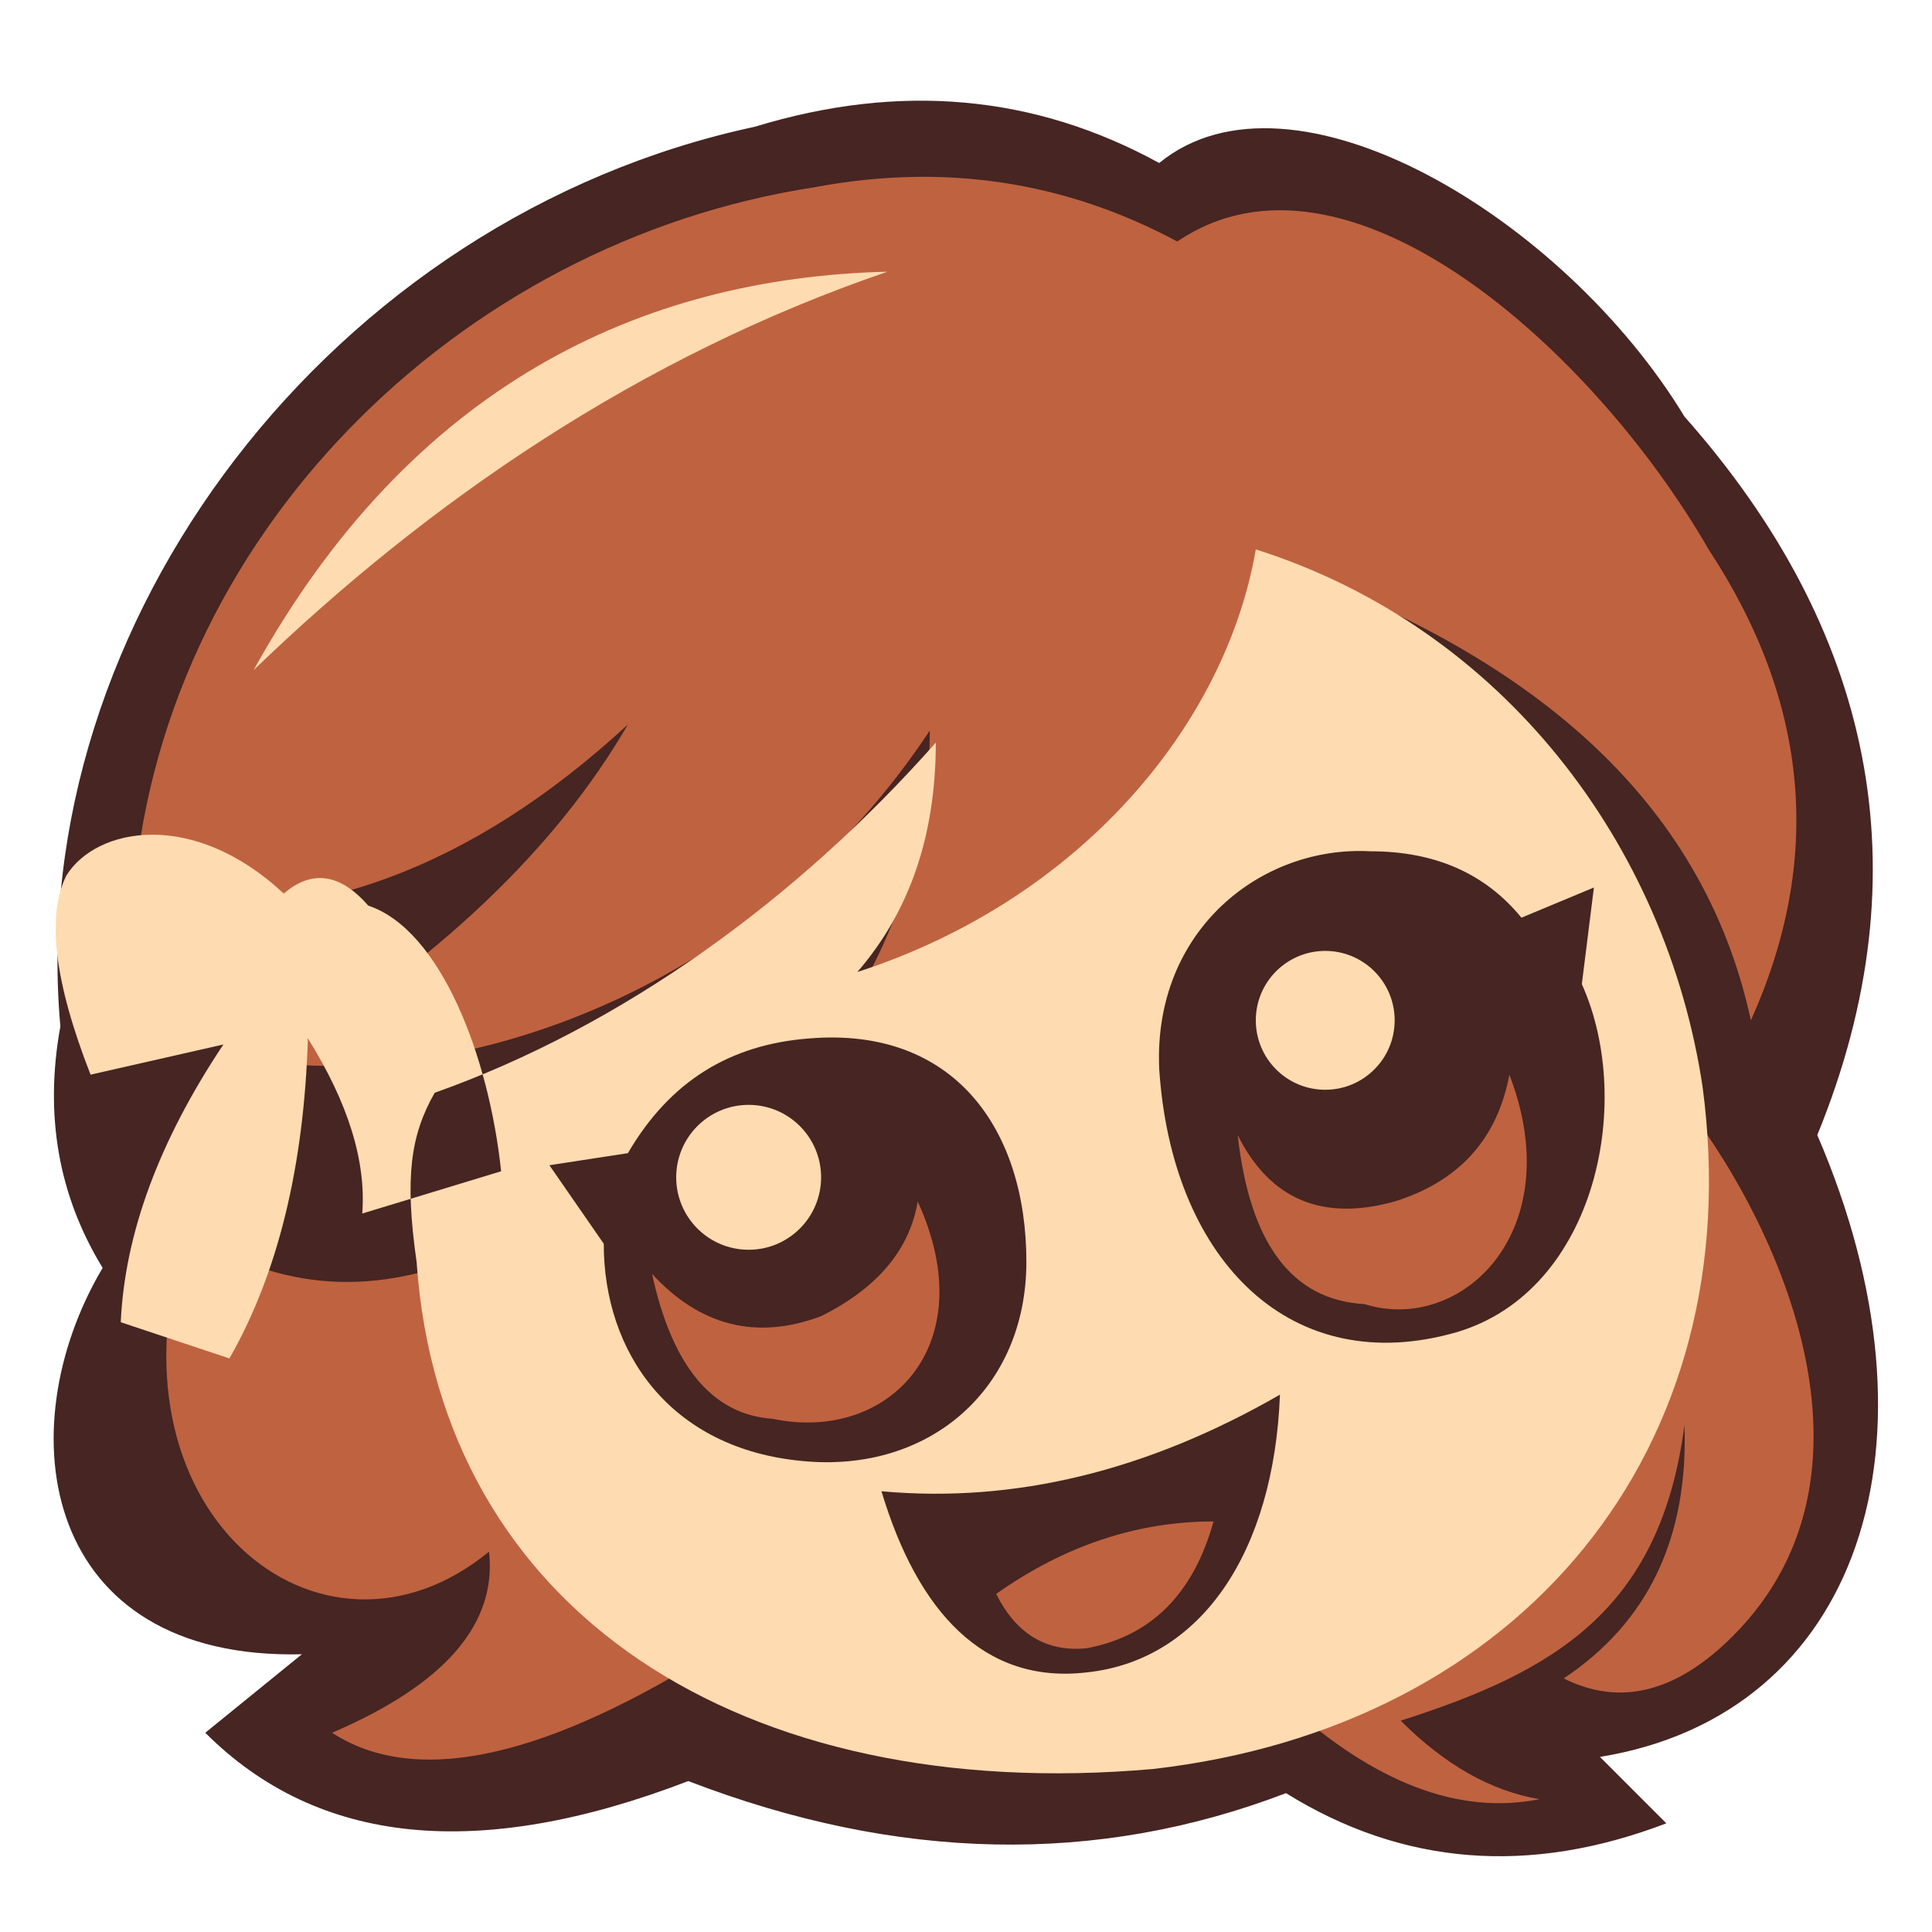
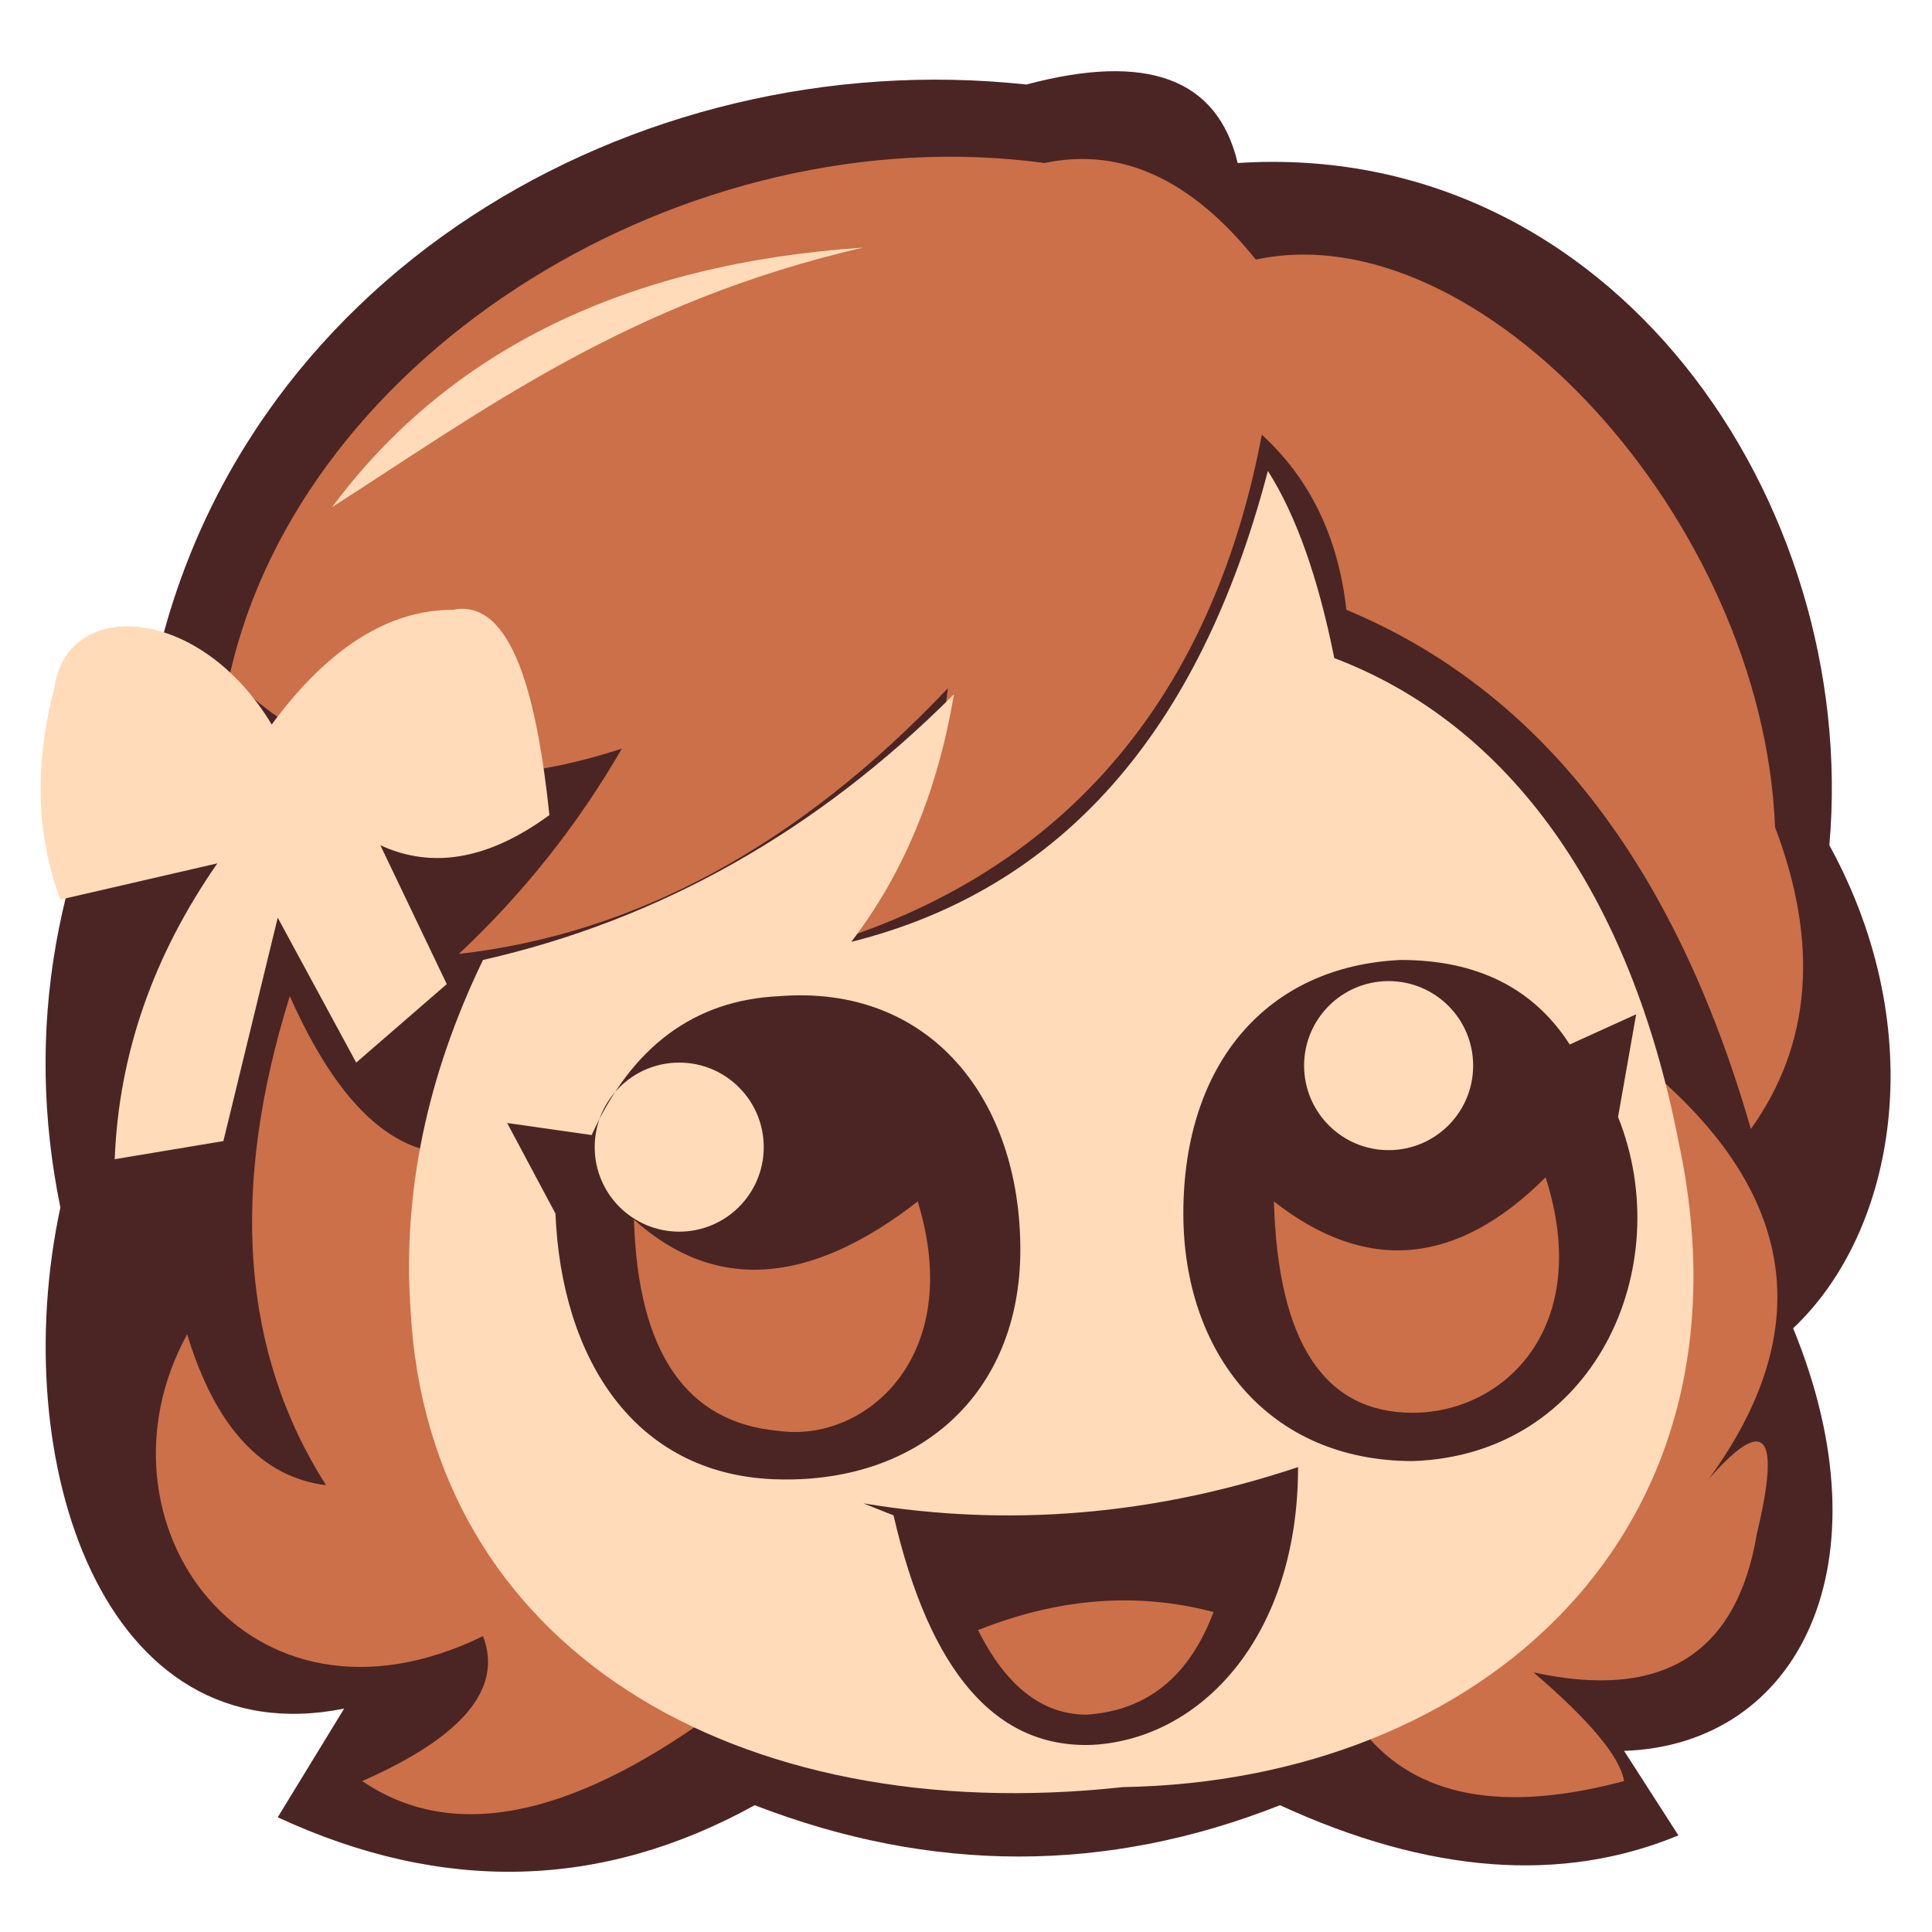
<svg xmlns="http://www.w3.org/2000/svg" width="16" height="16" viewBox="0 0 32 32">
-   <path fill="#462522" d="     M1 17C.4 10.3 5.5 3.6 12.5 2.1Q16.1 1 19.2 2.7     C21.4.9 25.9 3.6 27.9 6.9C31 10.4 31.9 14.4 30.1 18.8     C32.3 23.9 30.8 28.4 26.5 29.1L27.6 30.2Q24.2 31.5 21.3 29.7     Q16.6 31.5 11.4 29.5Q6.2 31.5 3.4 28.7L5 27.4     C.7 27.5.1 23.7 1.7 21Q.6 19.2 1 17Z" />
-   <path fill="#bf6240" d="     M2.2 15C2.6 8.9 7.6 4 13.5 3.1Q16.7 2.5 19.5 4     C22.3 2.1 26.4 5.8 28.3 9.1Q30.8 12.9 29 16.9     C28.2 13.2 25.3 10.8 21 9.3C20.5 12.8 17.1 15.2 14.3 16.3     Q15.4 14.3 15.4 12.1C12.7 16.2 8 18 4.5 17.6     Q8.6 15.1 10.4 12Q6.5 15.6 2.2 15Z     M3.1 20.4Q5.4 21.9 8 20.7Q7.7 25 11.6 27.5     Q7.5 30 5.5 28.7Q8.3 27.5 8.1 25.7C5.3 28 1.6 25 3.1 20.4Z     M27.6 17.9C29.3 19.9 31.5 24.3 28.7 27.1Q27.3 28.5 25.9 27.8     Q28 26.4 27.9 23.6C27.5 26.7 25.7 27.7 23.2 28.5Q24.3 29.6 25.5 29.8     Q23.5 30.2 21.3 28.2Z     M10.8 21.1Q12 22.4 13.6 21.8Q15 21.1 15.2 19.9     C16.3 22.3 14.7 23.9 12.8 23.5Q11.3 23.4 10.8 21.1Z     M20.5 18.8Q21.3 20.4 23.1 19.9Q24.7 19.4 25 17.8     C26 20.4 24.2 22.1 22.6 21.6Q20.8 21.5 20.5 18.8Z     M16.5 26.4Q18.2 25.2 20.1 25.2Q19.6 27 18 27.3Q17 27.4 16.5 26.4Z" />
-   <path fill="#ffdbb1" fill-rule="evenodd" d="     M20.8 9.1C24.9 10.4 27.6 14 28.2 18     C29 24 25.2 28.6 19.1 29.3C12.3 29.9 7.3 26.7 6.9 20.9     C6.7 19.5 6.8 18.8 7.2 18.1C10.3 17 13.2 14.9 15.5 12.3     Q15.5 14.6 14.2 16.1C17.9 14.9 20.3 12 20.8 9.1Z     M9.1 19.3L10.4 19.1C11.1 17.9 12.1 17.3 13.4 17.2     C15.8 17 17 18.7 17 20.9C17 23 15.4 24.4 13.3 24.2     C11.1 24 10 22.4 10 20.6Z     M19.2 17.7C19.1 15.4 20.9 14 22.7 14.1Q24.3 14.1 25.2 15.2     L26.4 14.7L26.2 16.3C27.1 18.3 26.4 21.5 24 22.1     C21.3 22.8 19.4 20.8 19.2 17.7Z     M14.6 24.7Q17.9 25 21.2 23.1C21.1 25.7 19.9 27.5 18 27.7     C16.3 27.9 15.2 26.7 14.6 24.7Z     M11.2 19.5a1.2 1.2 0 1 0 2.4 0a1.2 1.2 0 1 0-2.4 0Z     M20.8 16.9a1.15 1.15 0 1 0 2.3 0a1.15 1.15 0 1 0-2.3 0Z     M4.7 14.8C3.2 13.4 1.6 13.7 1.1 14.5Q.6 15.5 1.5 17.8L3.7 17.3     Q2.1 19.7 2 21.9L3.8 22.5Q5 20.4 5.1 17.2Q6.1 18.8 6 20.1L8.3 19.4     C8.1 17.5 7.3 15.4 6.1 15Q5.4 14.2 4.7 14.8Z     M4.2 11.1C6.8 6.4 10.6 4.6 14.7 4.5C10.6 5.9 7.1 8.3 4.2 11.1Z" />
+   <path fill="#4b2524" d="     M1 20Q.1 15.6 2.5 11.4C3.8 4.6 10.5.7 17 1.4     Q20 .6 20.5 2.7C26.7 2.3 30.8 8.3 30.3 14     C32 17.1 31.4 20.4 29.7 22C31.3 25.9 29.8 28.9 26.9 29     L27.8 30.4Q24.9 31.6 21.2 29.9Q16.9 31.6 12.5 29.9     Q8.7 32 4.6 30.1L5.7 28.3C1.7 29.1.1 24.2 1 20Z" />
+   <path fill="#cb7049" d="     M3.8 11.2C5 5.8 11.4 1.9 17.3 2.7Q19.2 2.3 20.8 4.3     C24.5 3.5 29.2 8.6 29.4 13.7Q30.5 16.6 29 18.7     Q27.1 12.1 22.3 10.1Q22.1 8.3 20.9 7.2     C20.2 10.9 18.2 14.2 13.8 15.6Q15.4 13.9 15.7 11.4     Q12 15.3 7.6 15.8Q9.2 14.3 10.3 12.4Q6.3 13.7 3.8 11.2Z     M4.8 16.5Q6 19.2 7.6 19.1C6 22.4 8.4 26.3 11.8 28.4     Q8.2 31 6 29.5Q8.5 28.4 8 27.1C4.1 29 1.4 25.2 3.1 22.1     Q3.8 24.4 5.4 24.6Q3.3 21.3 4.8 16.5Z     M27.3 17.7Q31 20.8 28.3 24.5Q29.7 22.9 29.1 25.4     Q28.6 28.4 25.4 27.7Q26.8 28.9 26.9 29.5Q23.9 30.3 22.6 28.7     C27 26.1 28.5 22.3 27.3 17.7Z     M10.5 20.2Q12.5 22 15.2 19.9C16 22.5 14.3 23.9 12.9 23.7     Q10.6 23.5 10.5 20.2Z     M21.1 19.9Q23.4 21.7 25.6 19.5C26.4 22 24.9 23.4 23.4 23.4     Q21.2 23.4 21.1 19.9Z     M16.2 27Q18.2 26.2 20.1 26.7Q19.5 28.3 18 28.4Q16.9 28.4 16.2 27Z" />
+   <path fill="#ffdbb9" fill-rule="evenodd" d="     M21 7.8Q21.7 8.9 22.1 10.9C25 12 27 14.8 27.8 18.9     C29.2 25.4 24.5 29.5 18.6 29.6C12.2 30.3 7.1 27.3 6.8 21.7     Q6.6 18.8 8 15.9Q12.4 14.9 15.8 11.5Q15.4 13.9 14.1 15.6     Q19.3 14.3 21 7.8Z     M8.4 18.6L9.8 18.8Q10.8 16.6 12.9 16.5     C15.4 16.3 16.9 18.2 16.9 20.7C16.9 23.1 15.2 24.6 12.8 24.5     C10.5 24.4 9.3 22.5 9.2 20.1Z     M19.6 20.1C19.6 17.6 21 16 23.2 15.9Q25.1 15.9 26 17.3     L27.1 16.8L26.8 18.5C27.8 21 26.4 24.1 23.4 24.2     C21 24.2 19.6 22.4 19.6 20.1Z     M14.3 24.9Q17.9 25.5 21.5 24.3C21.5 27.1 19.9 28.8 18.1 28.9     Q15.7 29 14.8 25.1Z     M9.85 19a1.4 1.4 0 1 0 2.8 0a1.4 1.4 0 1 0-2.8 0Z     M21.6 17.65a1.4 1.4 0 1 0 2.8 0a1.4 1.4 0 1 0-2.8 0Z     M4.5 12C3.3 10 1.1 9.9.9 11.4Q.4 13.3 1 14.9L3.6 14.3     Q2 16.6 1.9 19.2L3.7 18.9L4.6 15.2L5.9 17.6L7.4 16.3L6.3 14     Q7.6 14.6 9.1 13.5C8.9 11.6 8.5 9.9 7.5 10.1Q5.9 10.1 4.5 12Z     M5.5 8.4Q8.4 4.5 14.3 4.1C10.4 5 8 6.8 5.5 8.4Z" />
</svg>
